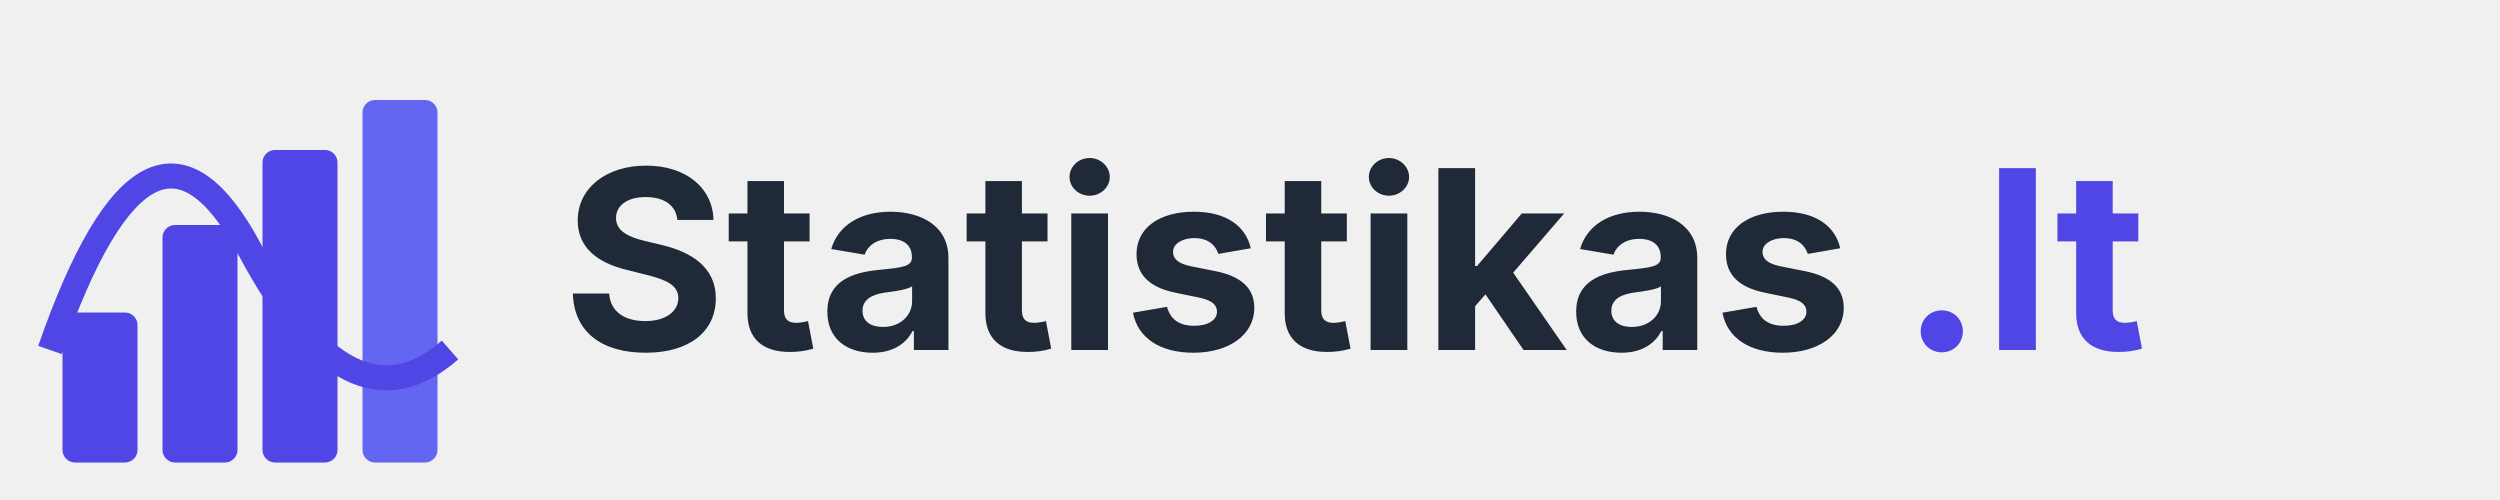
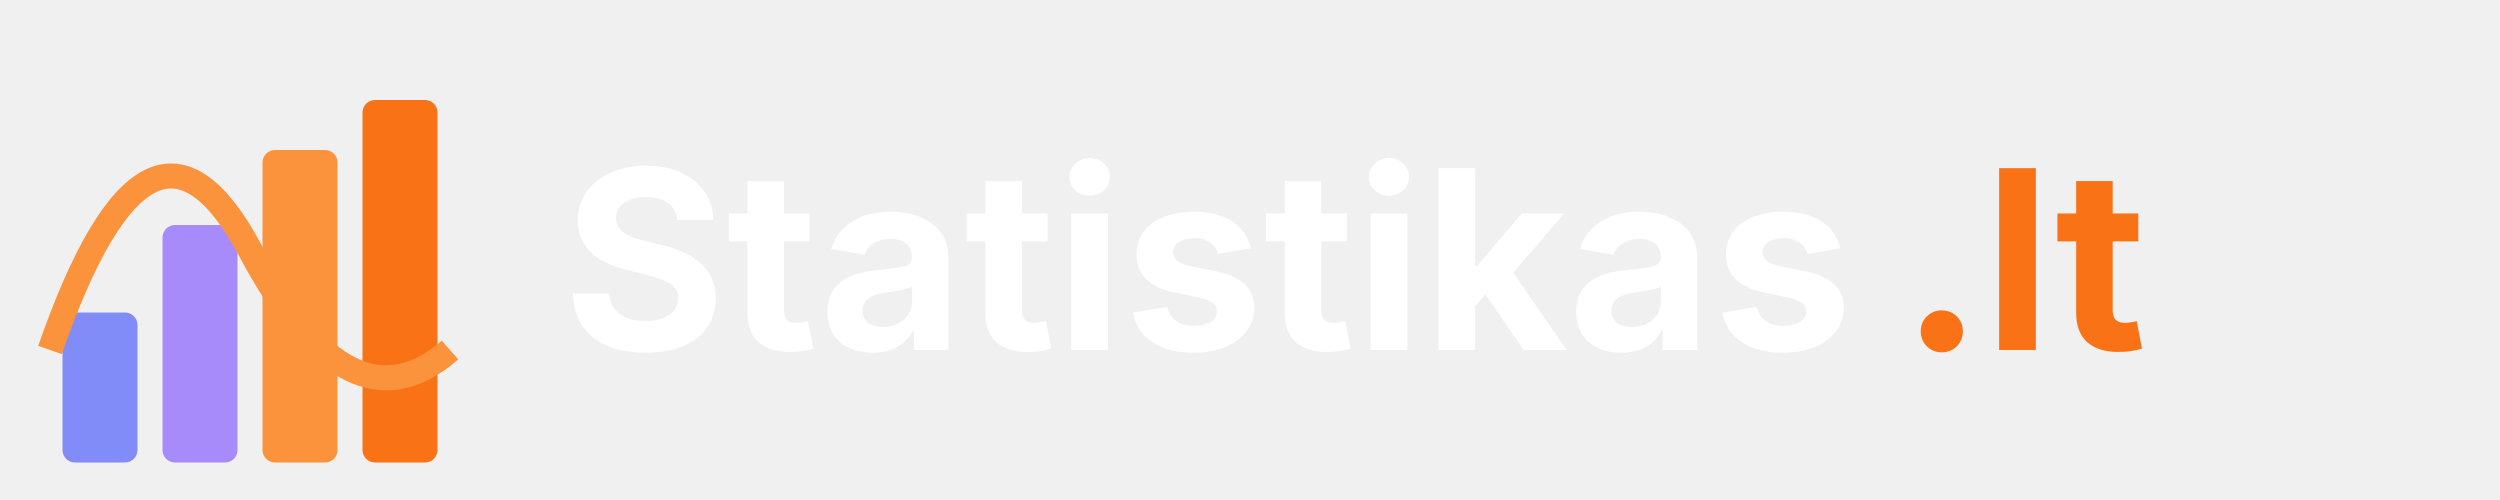
<svg xmlns="http://www.w3.org/2000/svg" width="200" height="40" viewBox="0 0 200 40" fill="none">
-   <rect x="5" y="25" width="6" height="12" rx="1" fill="#4F46E5" />
-   <rect x="13" y="18" width="6" height="19" rx="1" fill="#4F46E5" />
-   <rect x="21" y="12" width="6" height="25" rx="1" fill="#4F46E5" />
-   <rect x="29" y="8" width="6" height="29" rx="1" fill="#6366F1" />
-   <path d="M4 28 Q 12 5, 20 20 T 36 28" stroke="#4F46E5" stroke-width="2" fill="none" />
-   <text x="45" y="28" font-family="Inter, system-ui, sans-serif" font-size="20" font-weight="700" fill="#1F2937">
+   <rect x="5" y="25" width="6" height="12" rx="1" fill="#818cf8" />
+   <rect x="13" y="18" width="6" height="19" rx="1" fill="#a78bfa" />
+   <rect x="21" y="12" width="6" height="25" rx="1" fill="#fb923c" />
+   <rect x="29" y="8" width="6" height="29" rx="1" fill="#f97316" />
+   <path d="M4 28 Q 12 5, 20 20 T 36 28" stroke="#fb923c" stroke-width="2" fill="none" />
+   <text x="45" y="28" font-family="Inter, system-ui, sans-serif" font-size="20" font-weight="700" fill="#ffffff">
    Statistikas
  </text>
-   <text x="152" y="28" font-family="Inter, system-ui, sans-serif" font-size="20" font-weight="700" fill="#4F46E5">
+   <text x="152" y="28" font-family="Inter, system-ui, sans-serif" font-size="20" font-weight="700" fill="#f97316">
    .lt
  </text>
</svg>
